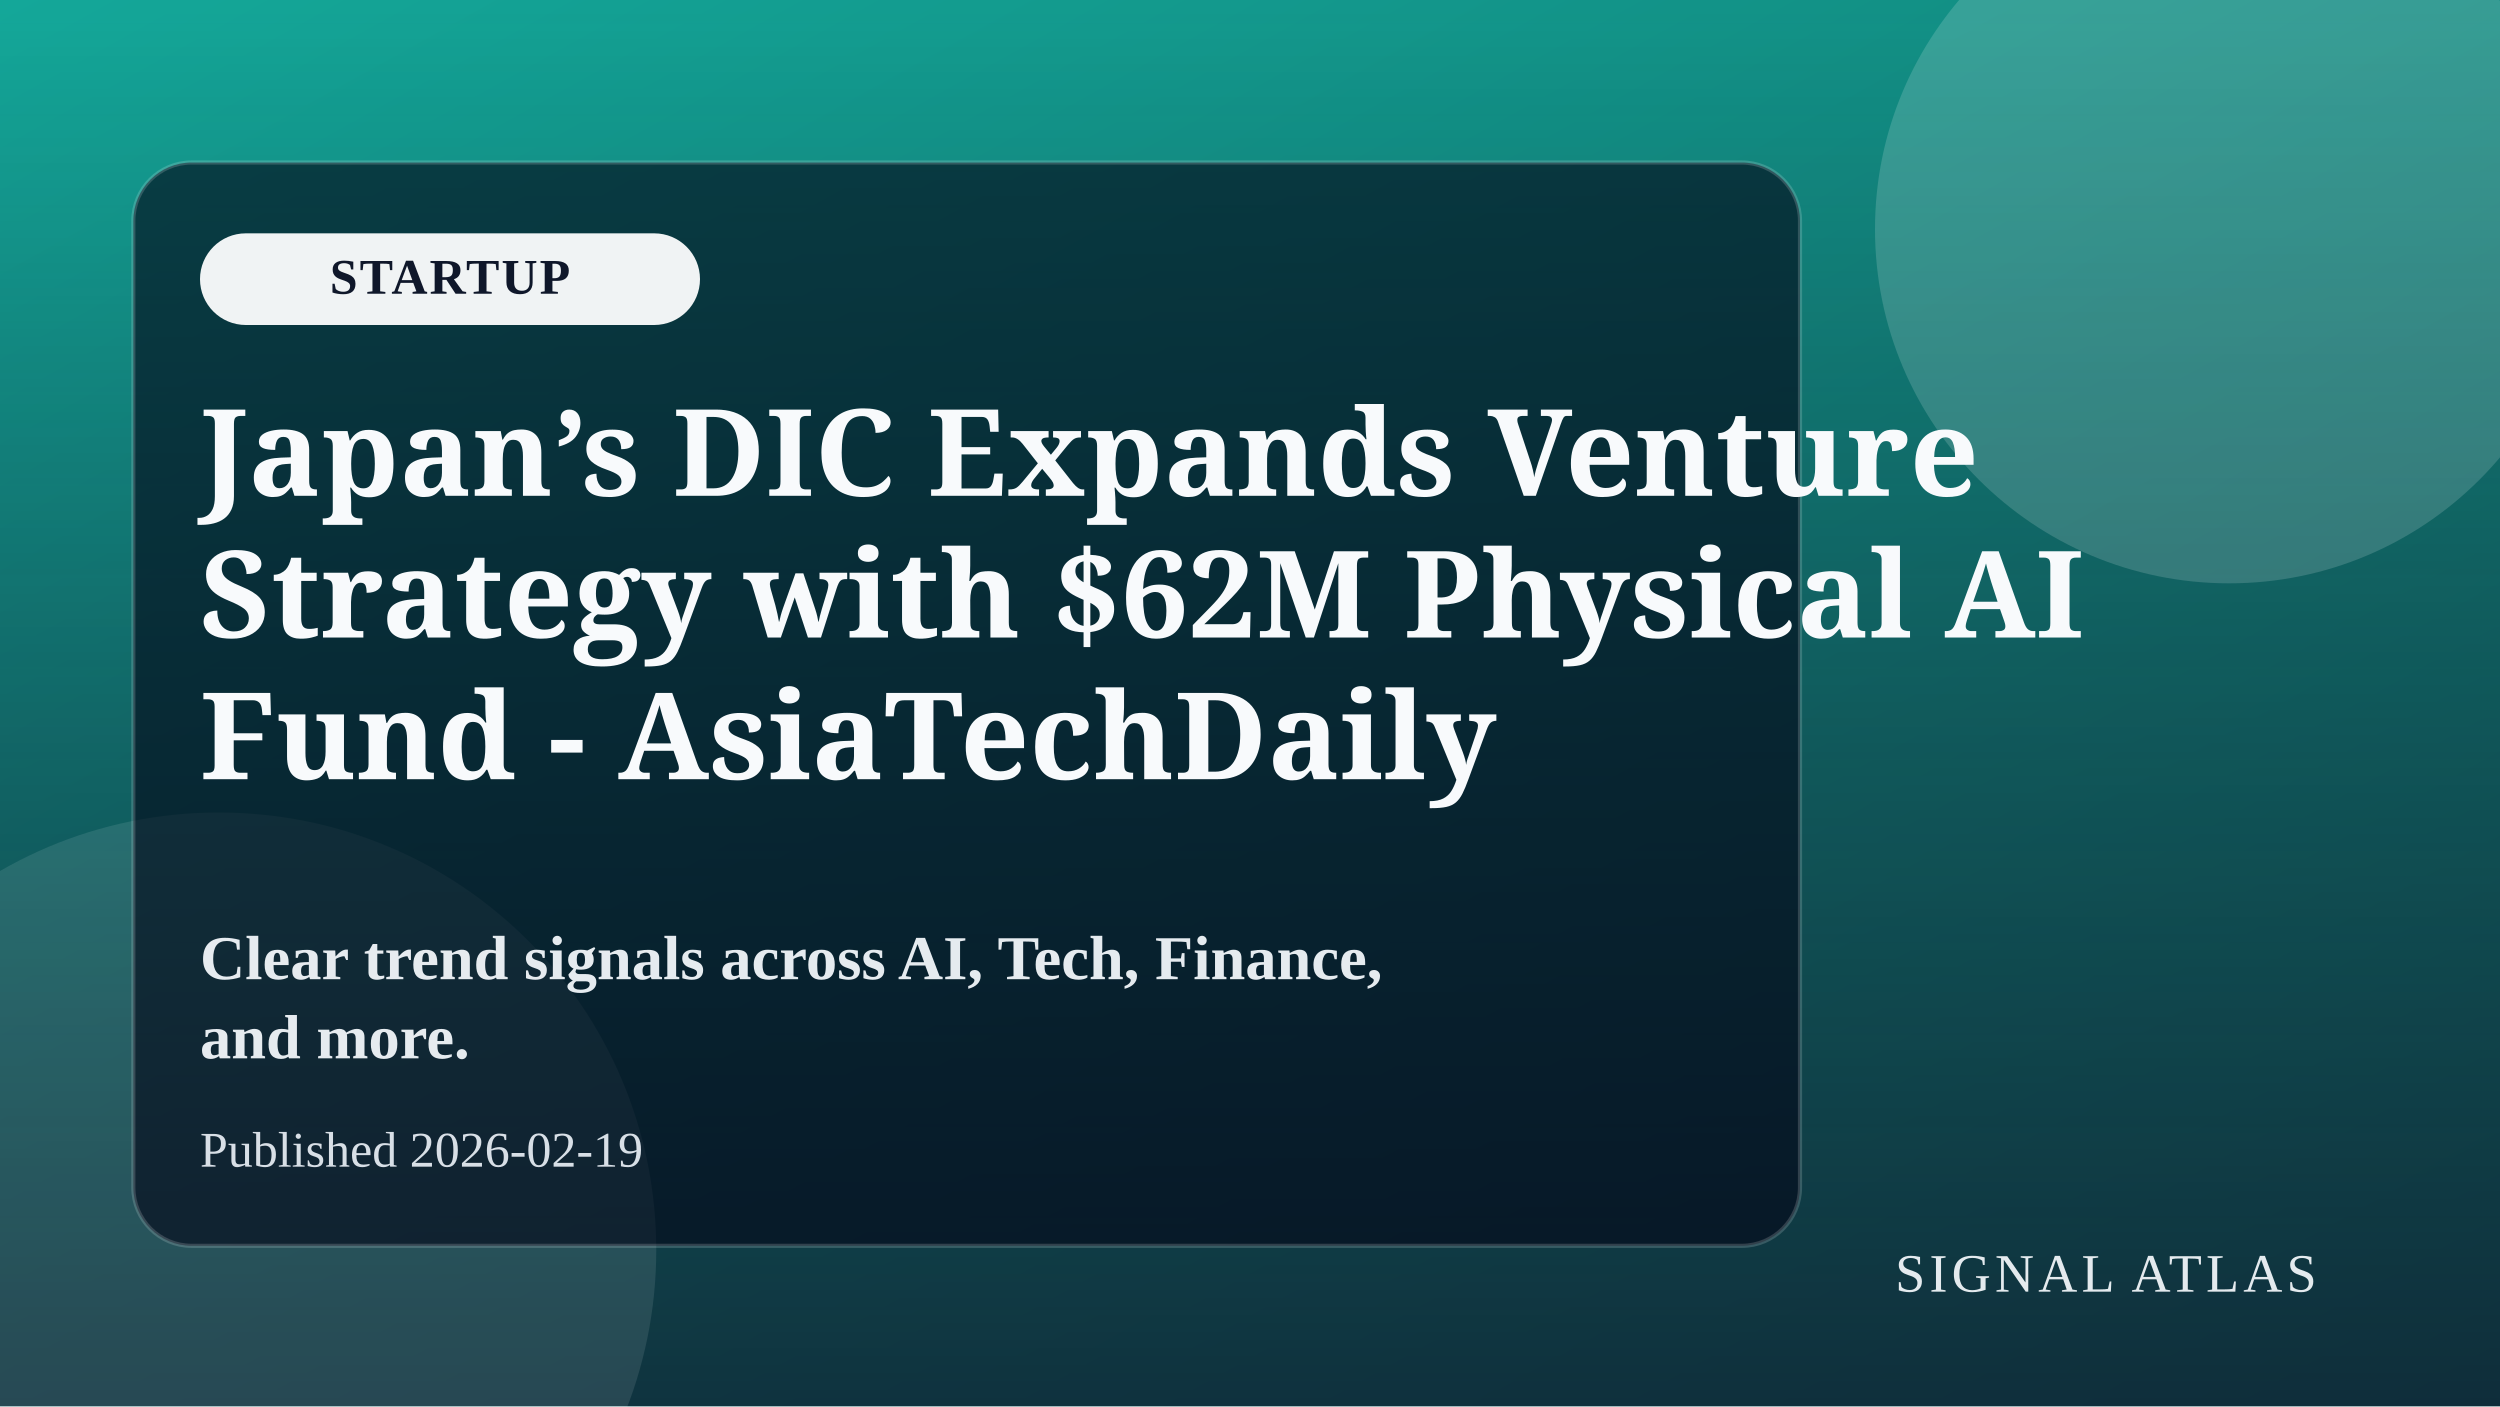
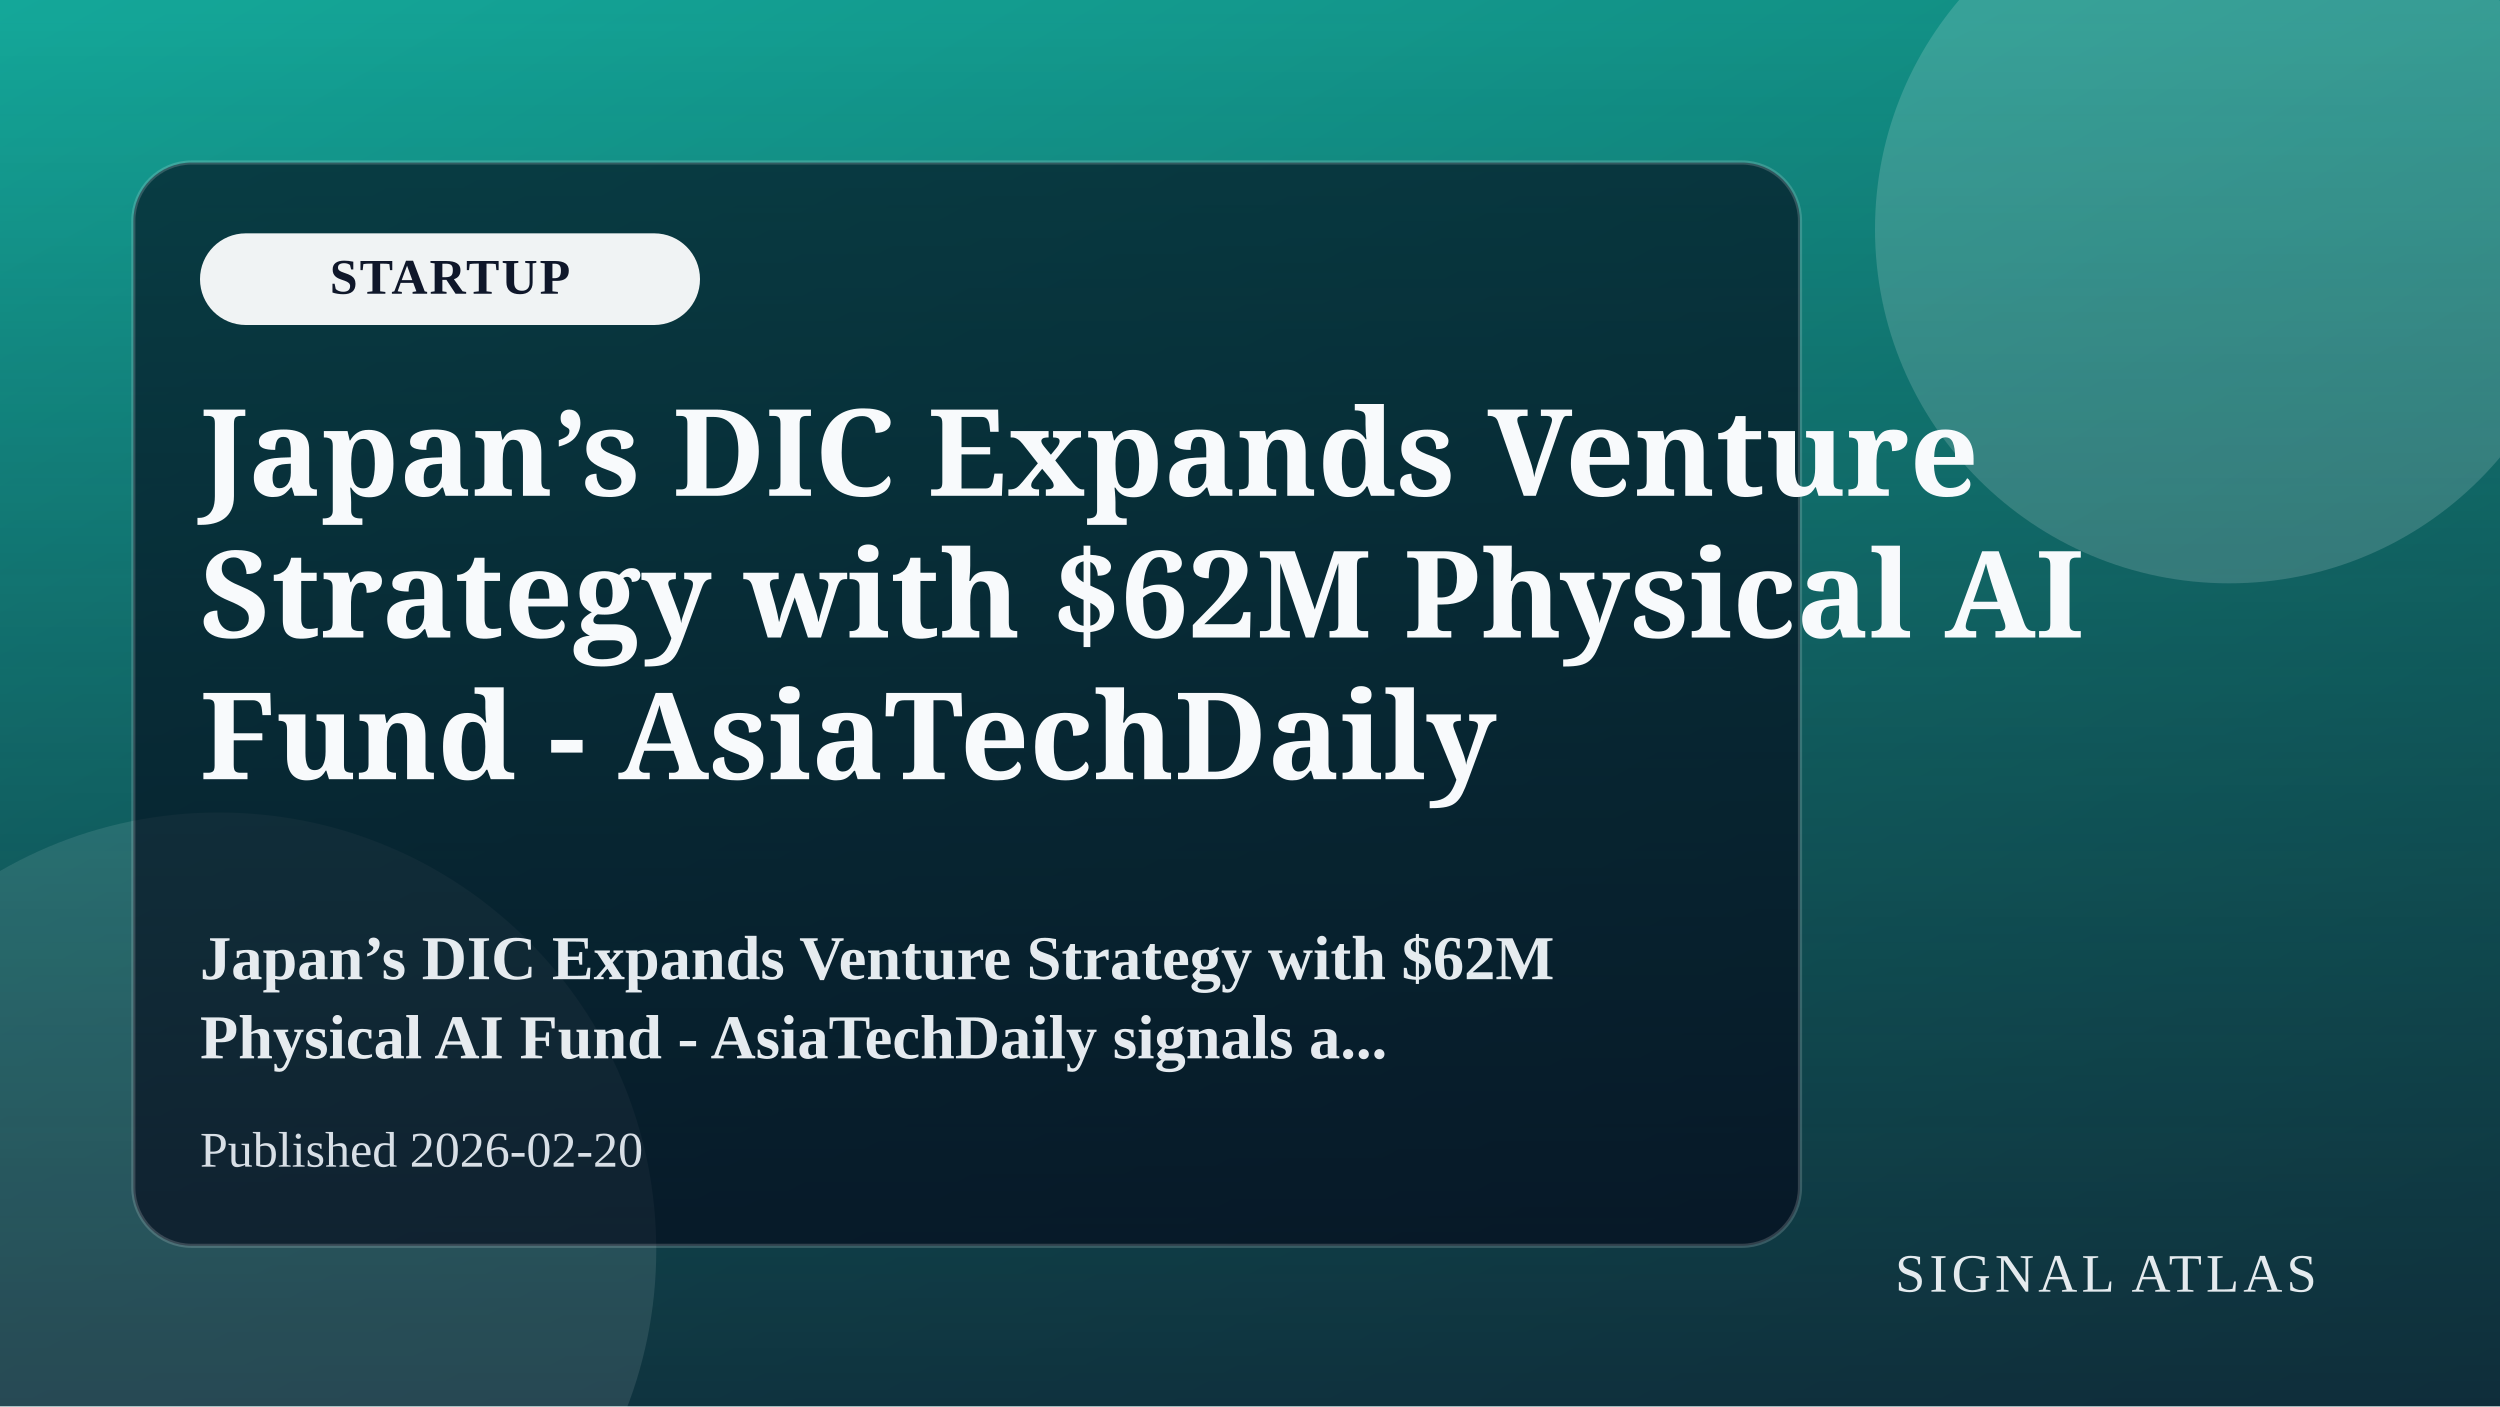
<svg xmlns="http://www.w3.org/2000/svg" viewBox="0 0 1200 675" role="img" aria-label="Japan’s DIC Expands Venture Strategy with $62M Physical AI Fund - AsiaTechDaily">
  <defs>
    <linearGradient id="g" x1="0" y1="0" x2="1" y2="1">
      <stop offset="0%" stop-color="#14b8a6" />
      <stop offset="100%" stop-color="#0f766e" />
    </linearGradient>
    <linearGradient id="mask" x1="0" y1="0" x2="0" y2="1">
      <stop offset="0%" stop-color="rgba(15,23,42,.1)" />
      <stop offset="100%" stop-color="rgba(15,23,42,.76)" />
    </linearGradient>
  </defs>
  <rect width="1200" height="675" fill="url(#g)" />
  <rect width="1200" height="675" fill="url(#mask)" />
  <circle cx="1070" cy="110" r="170" fill="rgba(255,255,255,.16)" />
  <circle cx="105" cy="600" r="210" fill="rgba(255,255,255,.1)" />
  <rect x="64" y="78" width="800" height="520" rx="28" fill="rgba(2,6,23,.62)" stroke="rgba(255,255,255,.17)" stroke-width="2" />
  <rect x="96" y="112" width="240" height="44" rx="22" fill="rgba(255,255,255,.94)" />
  <text x="216" y="141" text-anchor="middle" fill="#0f172a" font-family="Source Sans 3,Segoe UI,sans-serif" font-size="24" font-weight="700" letter-spacing="1">STARTUP</text>
  <text x="96" y="238" fill="#f8fafc" font-family="Newsreader,Georgia,serif" font-size="58" font-weight="700" letter-spacing=".2">
    <tspan x="96" y="238">Japan’s DIC Expands Venture</tspan>
    <tspan x="96" y="306">Strategy with $62M Physical AI</tspan>
    <tspan x="96" y="374">Fund - AsiaTechDaily</tspan>
  </text>
  <text x="96" y="470" fill="rgba(241,245,249,.95)" font-family="Source Sans 3,Segoe UI,sans-serif" font-size="30" font-weight="600">
-     <tspan x="96" y="470">Clear trend signals across AI, Tech, Finance,</tspan>
-     <tspan x="96" y="508">and more.</tspan>
+     <tspan x="96" y="470">Japan’s DIC Expands Venture Strategy with $62M</tspan>
+     <tspan x="96" y="508">Physical AI Fund - AsiaTechDaily signals a...</tspan>
  </text>
-   <text x="96" y="560" fill="rgba(226,232,240,.95)" font-family="Source Sans 3,Segoe UI,sans-serif" font-size="24">Published 2026-02-19</text>
+   <text x="96" y="560" fill="rgba(226,232,240,.95)" font-family="Source Sans 3,Segoe UI,sans-serif" font-size="24">Published 2026-02-20</text>
  <text x="1112" y="620" text-anchor="end" fill="rgba(241,245,249,.94)" font-family="Source Sans 3,Segoe UI,sans-serif" font-size="26" letter-spacing="2">SIGNAL ATLAS</text>
</svg>
